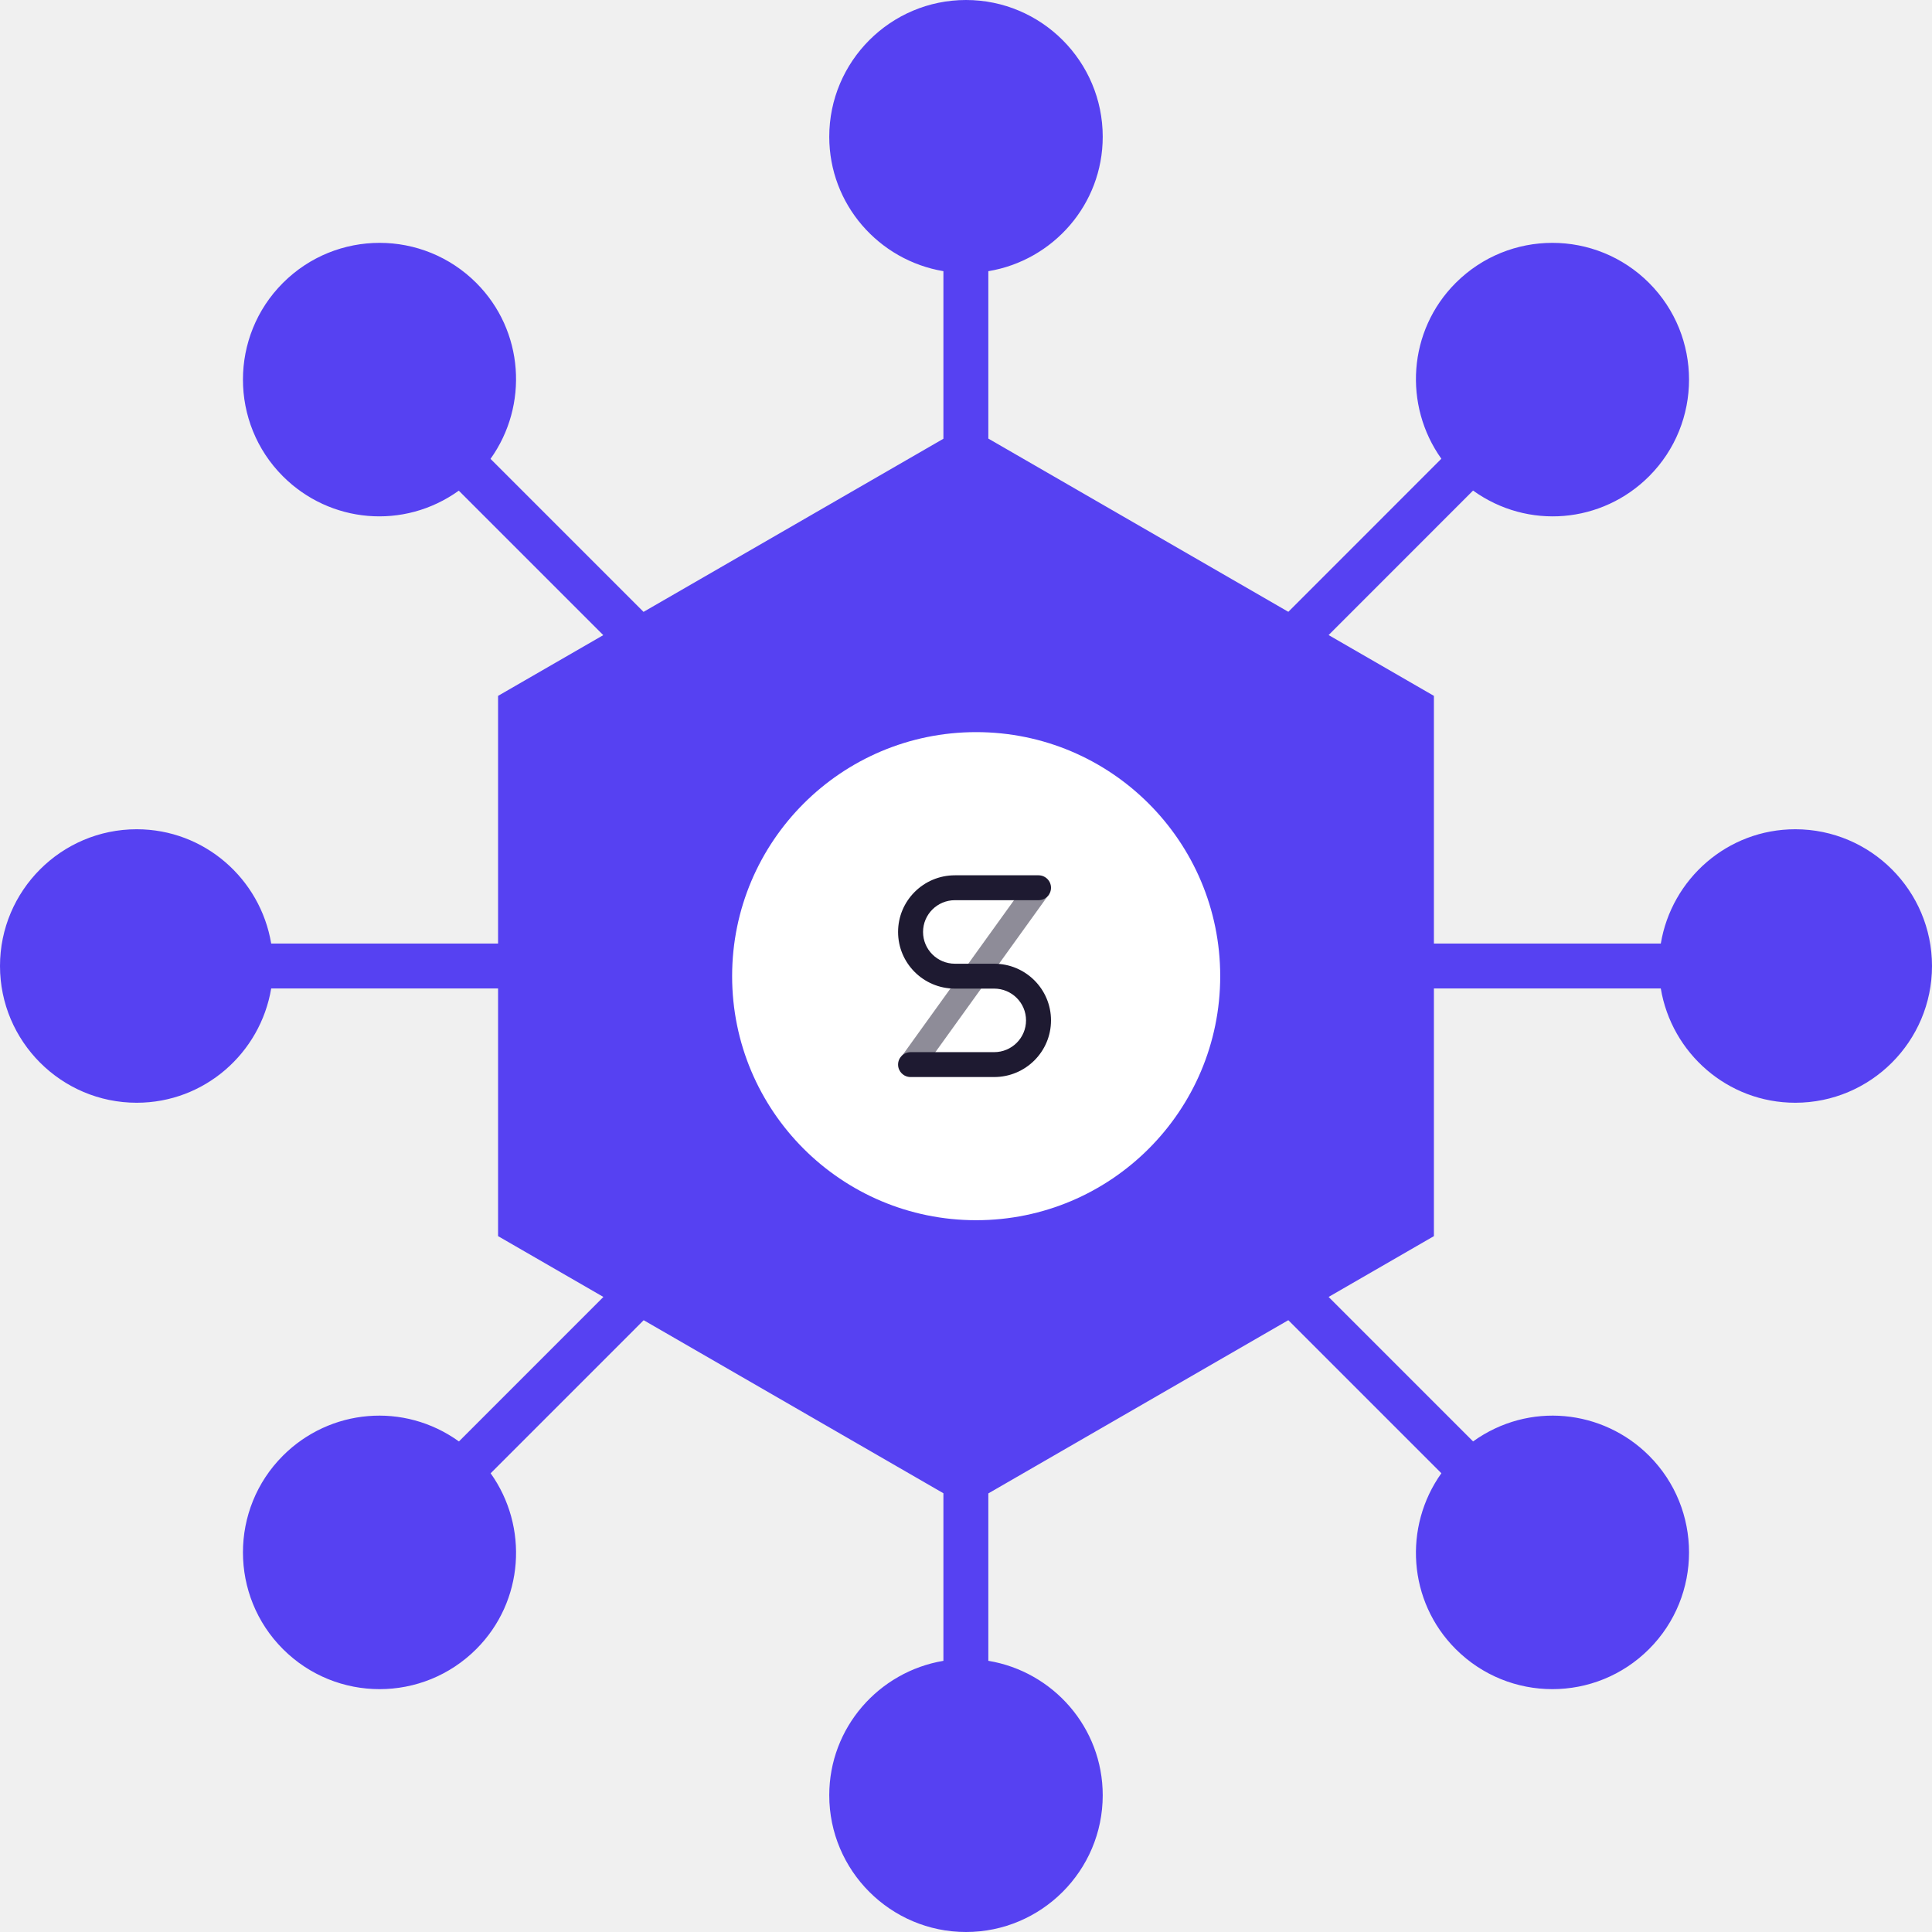
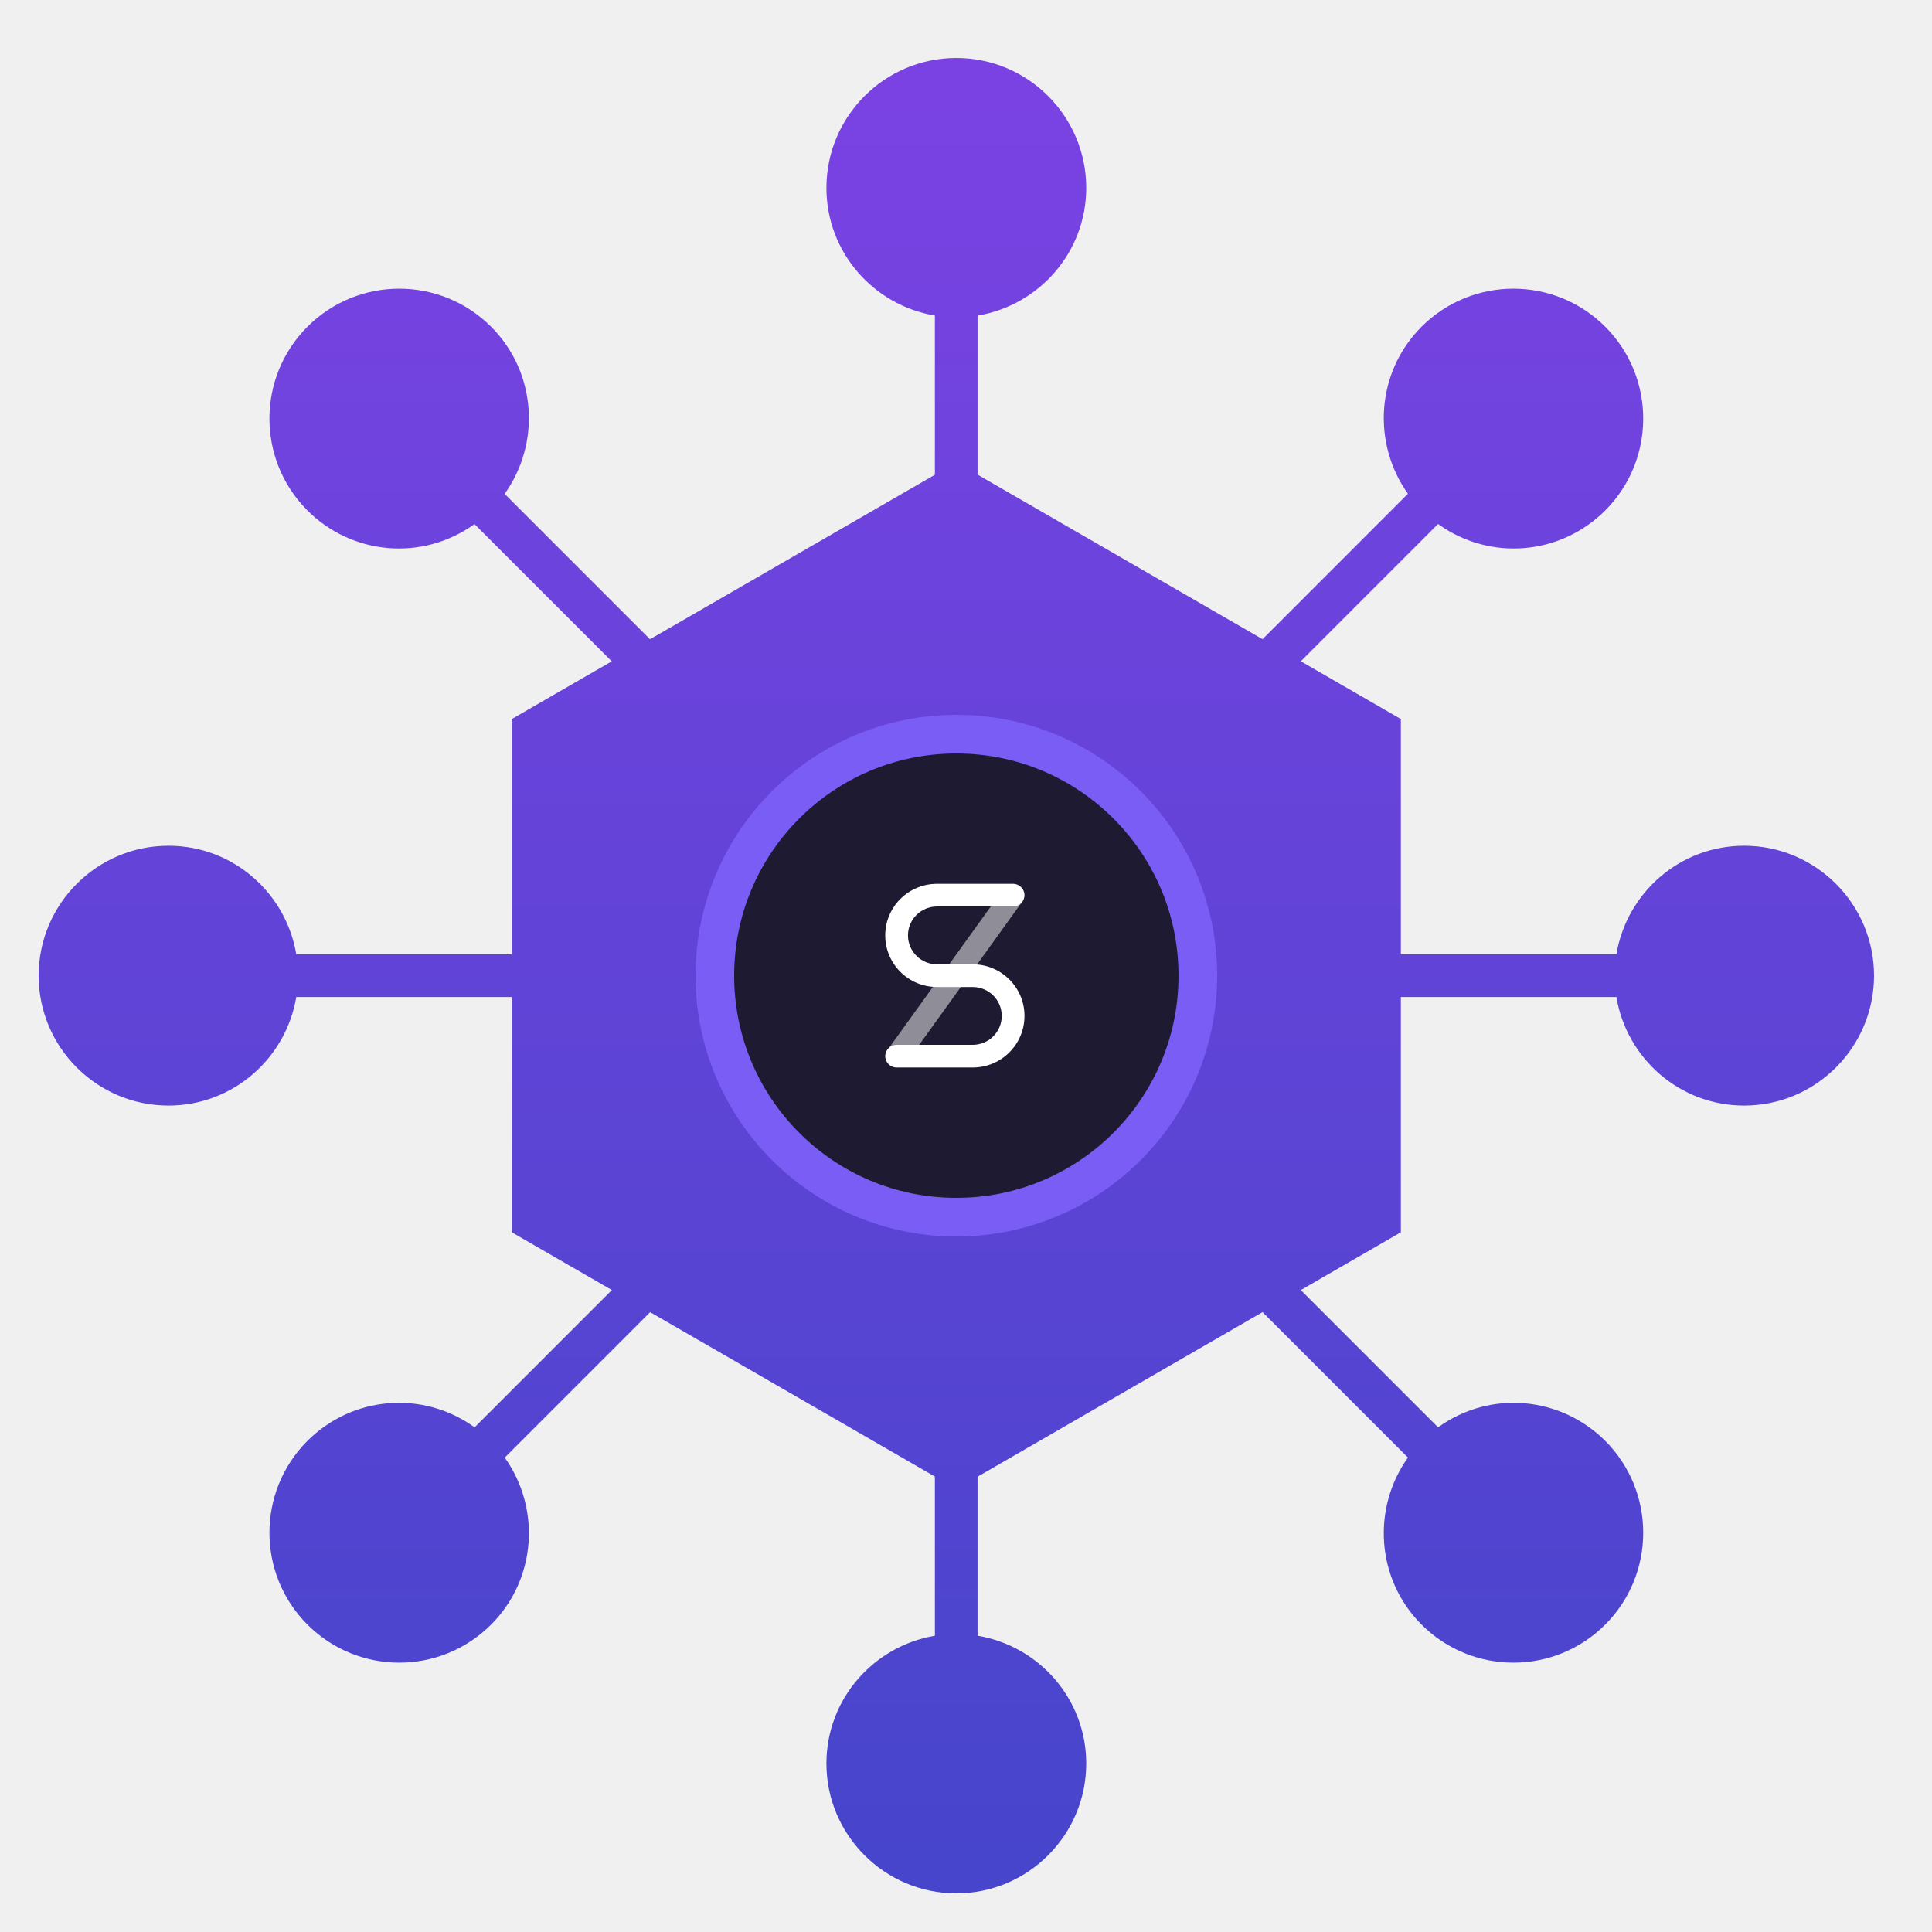
- <svg xmlns="http://www.w3.org/2000/svg" width="95" height="95" viewBox="0 0 95 95" fill="none">
-   <path d="M47.944 58.063C53.621 58.063 58.224 53.461 58.224 47.784C58.224 42.107 53.621 37.504 47.944 37.504C42.267 37.504 37.665 42.107 37.665 47.784C37.665 53.461 42.267 58.063 47.944 58.063Z" fill="white" />
-   <path d="M88.276 40.776C84.948 40.776 82.196 43.214 81.665 46.395H70.508V34.217L65.33 31.227L72.433 24.122C75.138 26.065 78.774 25.734 81.087 23.421C83.708 20.799 83.708 16.534 81.087 13.912C78.46 11.286 74.208 11.284 71.579 13.912C69.227 16.265 69.004 19.933 70.874 22.557L63.35 30.084L48.598 21.566V13.335C51.782 12.807 54.223 10.055 54.223 6.724C54.223 3.016 51.207 0 47.5 0C43.793 0 40.776 3.016 40.776 6.724C40.776 10.05 43.212 12.8 46.389 13.334V21.574L31.644 30.087L24.12 22.563C25.996 19.939 25.774 16.267 23.42 13.912C20.793 11.286 16.541 11.284 13.912 13.912C11.291 16.534 11.291 20.799 13.912 23.421C16.216 25.724 19.848 26.07 22.56 24.127L29.664 31.231L24.491 34.217V46.395H13.335C12.803 43.214 10.052 40.776 6.723 40.776C3.015 40.776 0 43.793 0 47.5C0 51.207 3.015 54.224 6.723 54.224C10.052 54.224 12.804 51.785 13.335 48.604H24.491V60.783L29.67 63.773L22.567 70.878C19.856 68.931 16.221 69.271 13.912 71.579C11.291 74.201 11.291 78.466 13.912 81.088C16.539 83.715 20.792 83.716 23.42 81.088C25.772 78.735 25.996 75.068 24.126 72.444L31.651 64.917L46.389 73.426V81.666C43.212 82.2 40.776 84.95 40.776 88.276C40.776 91.984 43.793 95 47.5 95C51.207 95 54.223 91.984 54.223 88.276C54.223 84.945 51.782 82.193 48.598 81.665V73.434L63.349 64.916L70.875 72.442C69.004 75.066 69.226 78.735 71.579 81.088C74.206 83.715 78.459 83.716 81.087 81.088C83.708 78.466 83.708 74.201 81.087 71.579C78.813 69.306 75.182 68.904 72.434 70.877L65.33 63.773L70.508 60.783V48.604H81.664C82.195 51.785 84.947 54.224 88.276 54.224C91.984 54.224 95 51.207 95 47.5C95 43.793 91.984 40.776 88.276 40.776Z" fill="#5641F2" />
-   <path d="M48 60C54.627 60 60 54.627 60 48C60 41.373 54.627 36 48 36C41.373 36 36 41.373 36 48C36 54.627 41.373 60 48 60Z" fill="white" />
-   <path opacity="0.5" d="M45.314 52.682L44.315 51.97L50.596 43.242L51.595 43.955L45.314 52.682Z" fill="#1E1A31" />
-   <path fill-rule="evenodd" clip-rule="evenodd" d="M48.549 47.388H48.885C50.428 47.388 51.68 48.635 51.68 50.174C51.68 51.713 50.428 52.96 48.885 52.96H44.774C44.435 52.96 44.16 52.686 44.16 52.348C44.16 52.01 44.435 51.736 44.774 51.736H48.885C49.75 51.736 50.452 51.037 50.452 50.174C50.452 49.311 49.75 48.612 48.885 48.612H47.291H47.291H46.955C45.411 48.612 44.16 47.365 44.16 45.826C44.16 44.287 45.411 43.04 46.955 43.04H51.066C51.405 43.04 51.68 43.314 51.68 43.652C51.68 43.99 51.405 44.264 51.066 44.264H46.955C46.09 44.264 45.388 44.963 45.388 45.826C45.388 46.689 46.09 47.388 46.955 47.388H48.549C48.549 47.388 48.549 47.388 48.549 47.388Z" fill="#1E1A31" />
+ <svg xmlns="http://www.w3.org/2000/svg" width="100" height="100" viewBox="0 0 100 100" fill="none">
+   <path d="M49.944 61.063C55.621 61.063 60.224 56.461 60.224 50.784C60.224 45.106 55.621 40.504 49.944 40.504C44.267 40.504 39.665 45.106 39.665 50.784C39.665 56.461 44.267 61.063 49.944 61.063Z" fill="url(#paint0_linear)" />
+   <path d="M90.276 43.776C86.948 43.776 84.196 46.214 83.665 49.395H72.508V37.217L67.33 34.227L74.433 27.122C77.138 29.065 80.774 28.734 83.087 26.421C85.708 23.799 85.708 19.534 83.087 16.912C80.46 14.286 76.208 14.284 73.579 16.912C71.227 19.265 71.004 22.933 72.874 25.557L65.35 33.084L50.598 24.566V16.335C53.782 15.807 56.223 13.055 56.223 9.724C56.223 6.016 53.207 3 49.5 3C45.793 3 42.776 6.016 42.776 9.724C42.776 13.05 45.212 15.8 48.389 16.334V24.574L33.644 33.087L26.12 25.563C27.996 22.939 27.774 19.267 25.42 16.912C22.793 14.286 18.541 14.284 15.912 16.912C13.291 19.534 13.291 23.799 15.912 26.421C18.216 28.724 21.848 29.07 24.56 27.127L31.664 34.231L26.491 37.217V49.395H15.335C14.803 46.214 12.052 43.776 8.723 43.776C5.015 43.776 2 46.793 2 50.5C2 54.207 5.015 57.224 8.723 57.224C12.052 57.224 14.804 54.785 15.335 51.604H26.491V63.783L31.67 66.773L24.567 73.878C21.856 71.931 18.221 72.271 15.912 74.579C13.291 77.201 13.291 81.466 15.912 84.088C18.539 86.715 22.792 86.716 25.42 84.088C27.772 81.735 27.996 78.068 26.126 75.444L33.651 67.917L48.389 76.426V84.666C45.212 85.2 42.776 87.95 42.776 91.276C42.776 94.984 45.793 98 49.5 98C53.207 98 56.223 94.984 56.223 91.276C56.223 87.945 53.782 85.193 50.598 84.665V76.434L65.349 67.916L72.875 75.442C71.004 78.066 71.226 81.734 73.579 84.088C76.206 86.715 80.459 86.716 83.087 84.088C85.708 81.466 85.708 77.201 83.087 74.579C80.813 72.306 77.182 71.904 74.434 73.877L67.33 66.773L72.508 63.783V51.604H83.664C84.195 54.785 86.947 57.224 90.276 57.224C93.984 57.224 97 54.207 97 50.5C97 46.793 93.984 43.776 90.276 43.776Z" fill="url(#paint1_linear)" />
+   <path d="M49.5 63C56.404 63 62 57.404 62 50.5C62 43.596 56.404 38 49.5 38C42.596 38 37 43.596 37 50.5C37 57.404 42.596 63 49.5 63Z" fill="#1E1A31" stroke="#795DF5" stroke-width="2" />
+   <path opacity="0.5" d="M46.926 54.987L45.969 54.304L51.988 45.94L52.945 46.623L46.926 54.987Z" fill="white" />
+   <path fill-rule="evenodd" clip-rule="evenodd" d="M50.026 49.913H50.348C51.827 49.913 53.027 51.109 53.027 52.583C53.027 54.058 51.827 55.253 50.348 55.253H46.408C46.083 55.253 45.82 54.991 45.82 54.667C45.82 54.343 46.083 54.08 46.408 54.08H50.348C51.177 54.08 51.85 53.41 51.85 52.583C51.85 51.757 51.177 51.087 50.348 51.087H48.82H48.82H48.499C47.019 51.087 45.82 49.891 45.82 48.416C45.82 46.942 47.019 45.747 48.499 45.747H52.438C52.763 45.747 53.027 46.009 53.027 46.333C53.027 46.657 52.763 46.92 52.438 46.92H48.499C47.669 46.92 46.997 47.59 46.997 48.416C46.997 49.243 47.669 49.913 48.499 49.913H50.026C50.026 49.913 50.026 49.913 50.026 49.913Z" fill="white" />
+   <defs>
+     <linearGradient id="paint0_linear" x1="60.224" y1="40.504" x2="39.046" y2="41.163" gradientUnits="userSpaceOnUse">
+       <stop stop-color="#1E1A31" />
+       <stop offset="1" stop-color="#090818" />
+     </linearGradient>
+     <linearGradient id="paint1_linear" x1="49.5" y1="3" x2="49.5" y2="98" gradientUnits="userSpaceOnUse">
+       <stop stop-color="#7B42E3" />
+       <stop offset="1" stop-color="#4645CB" />
+     </linearGradient>
+   </defs>
</svg>
